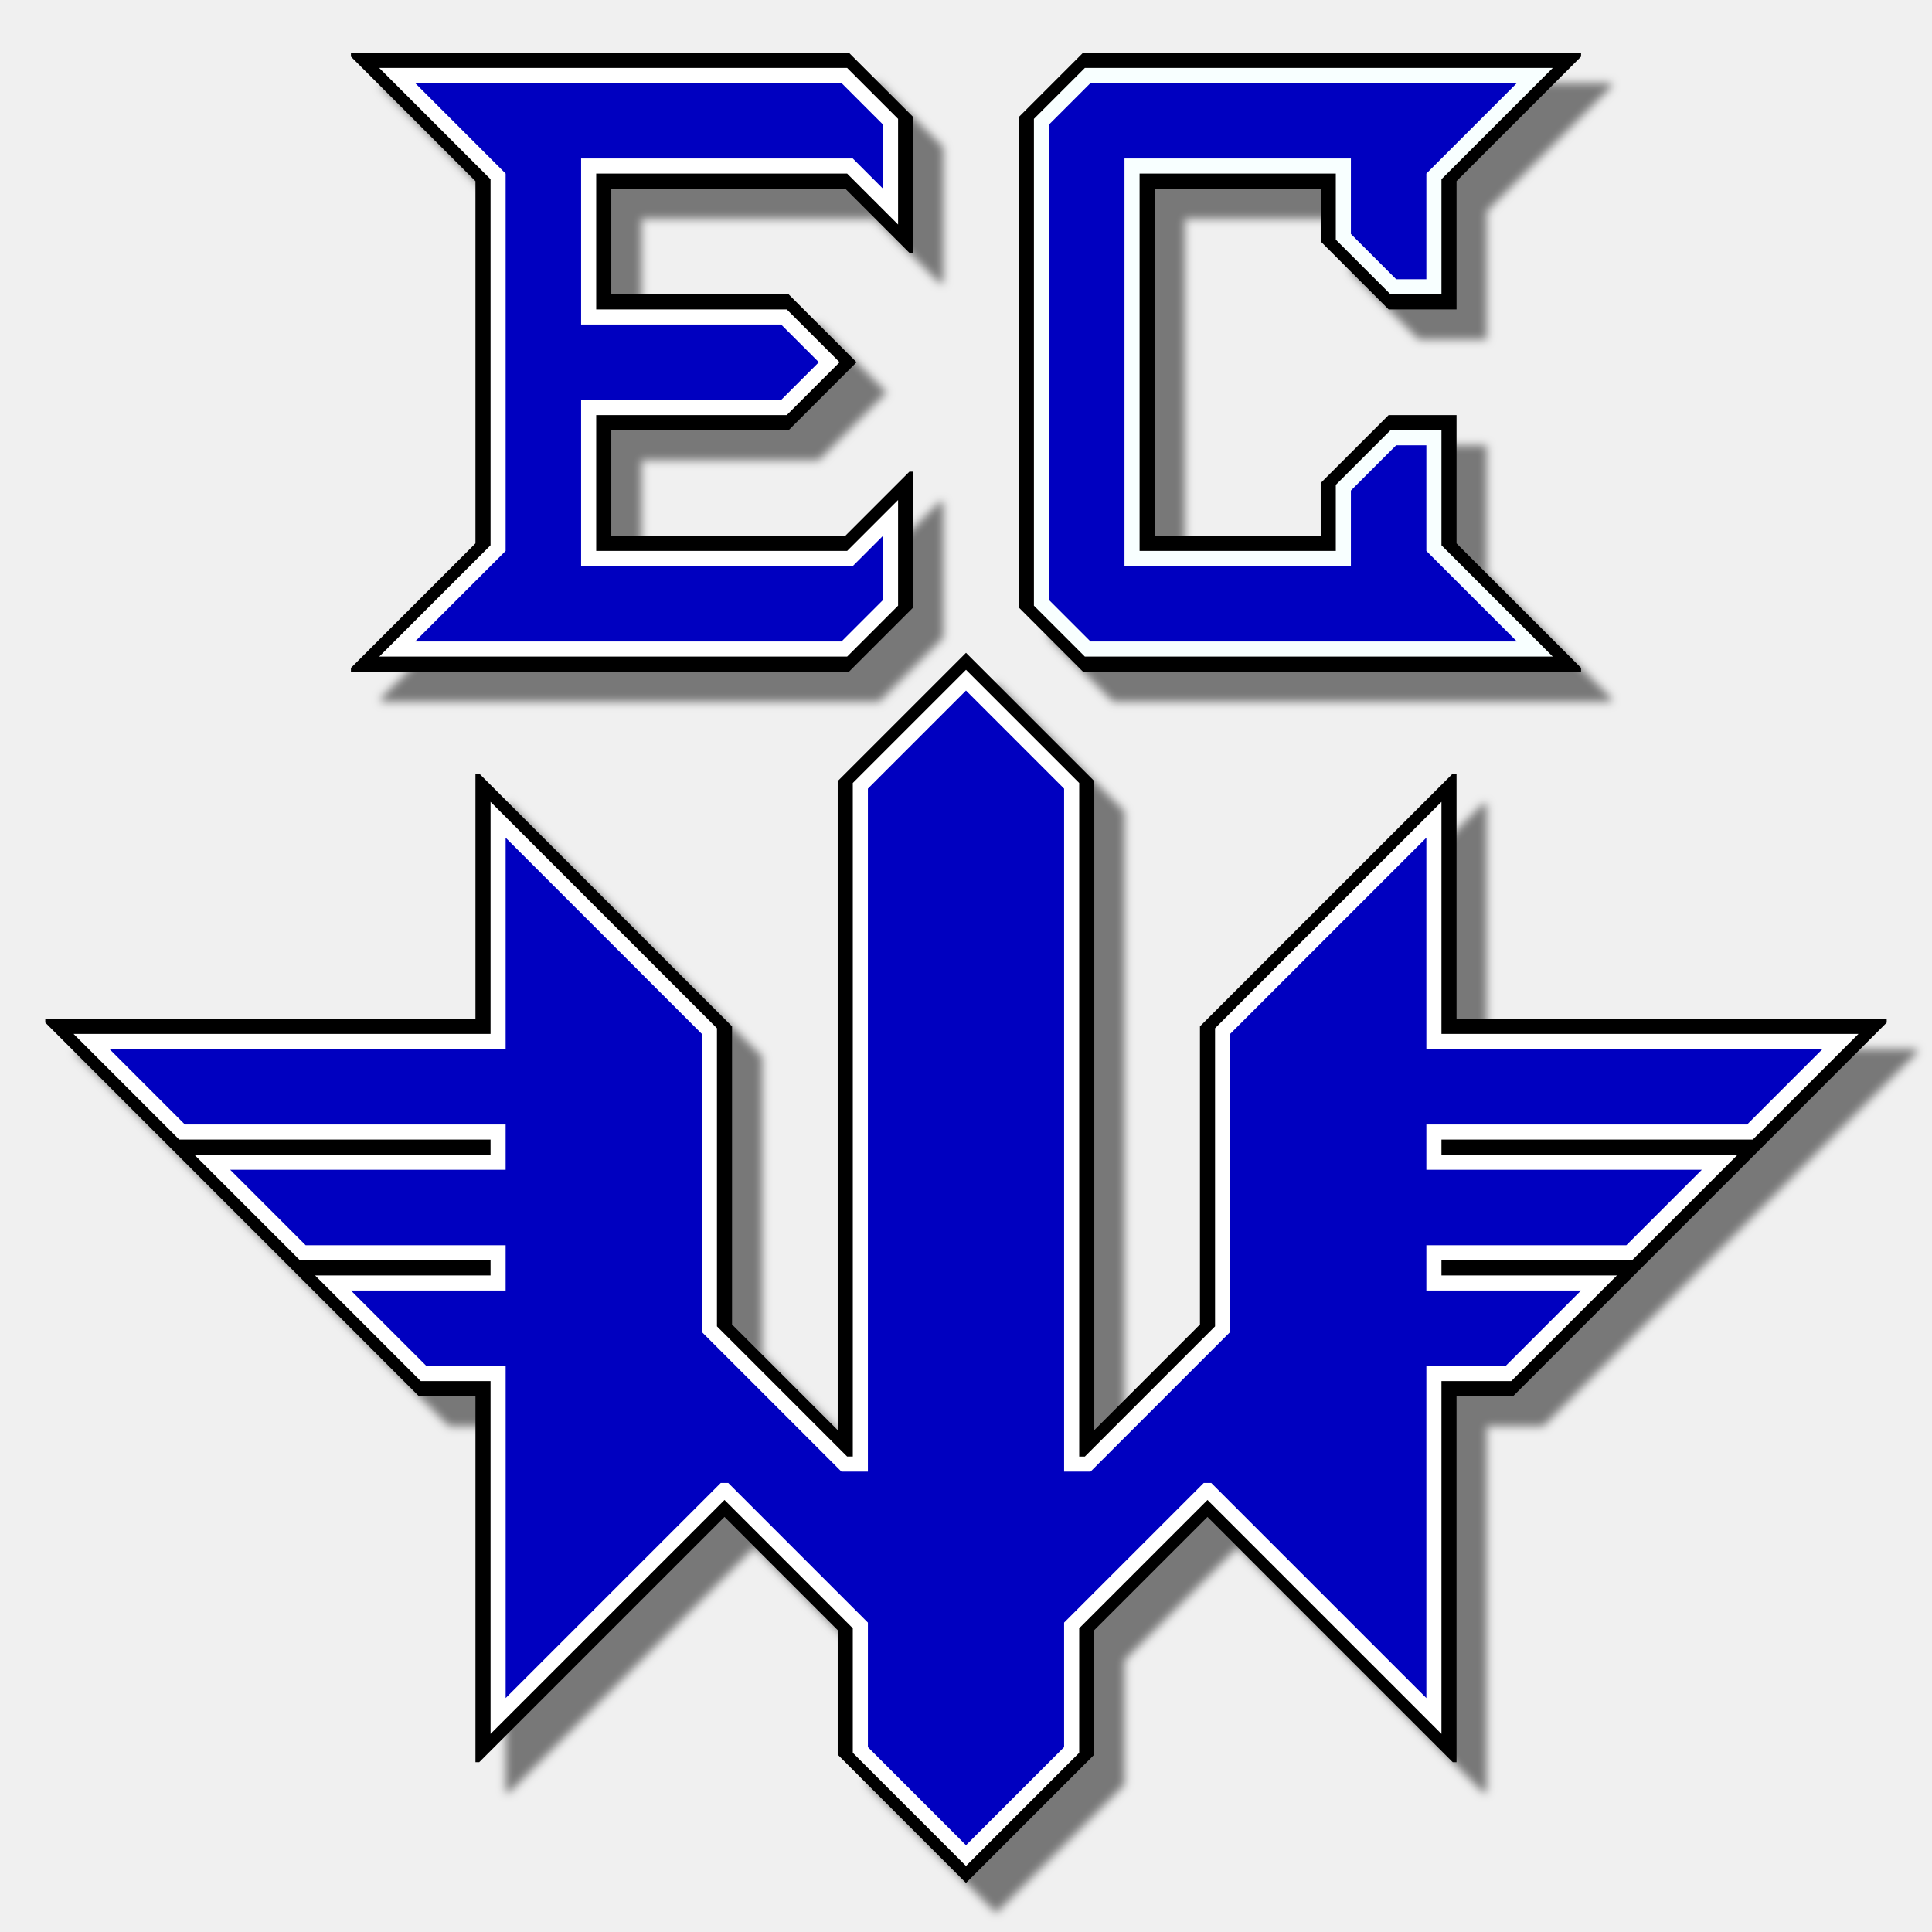
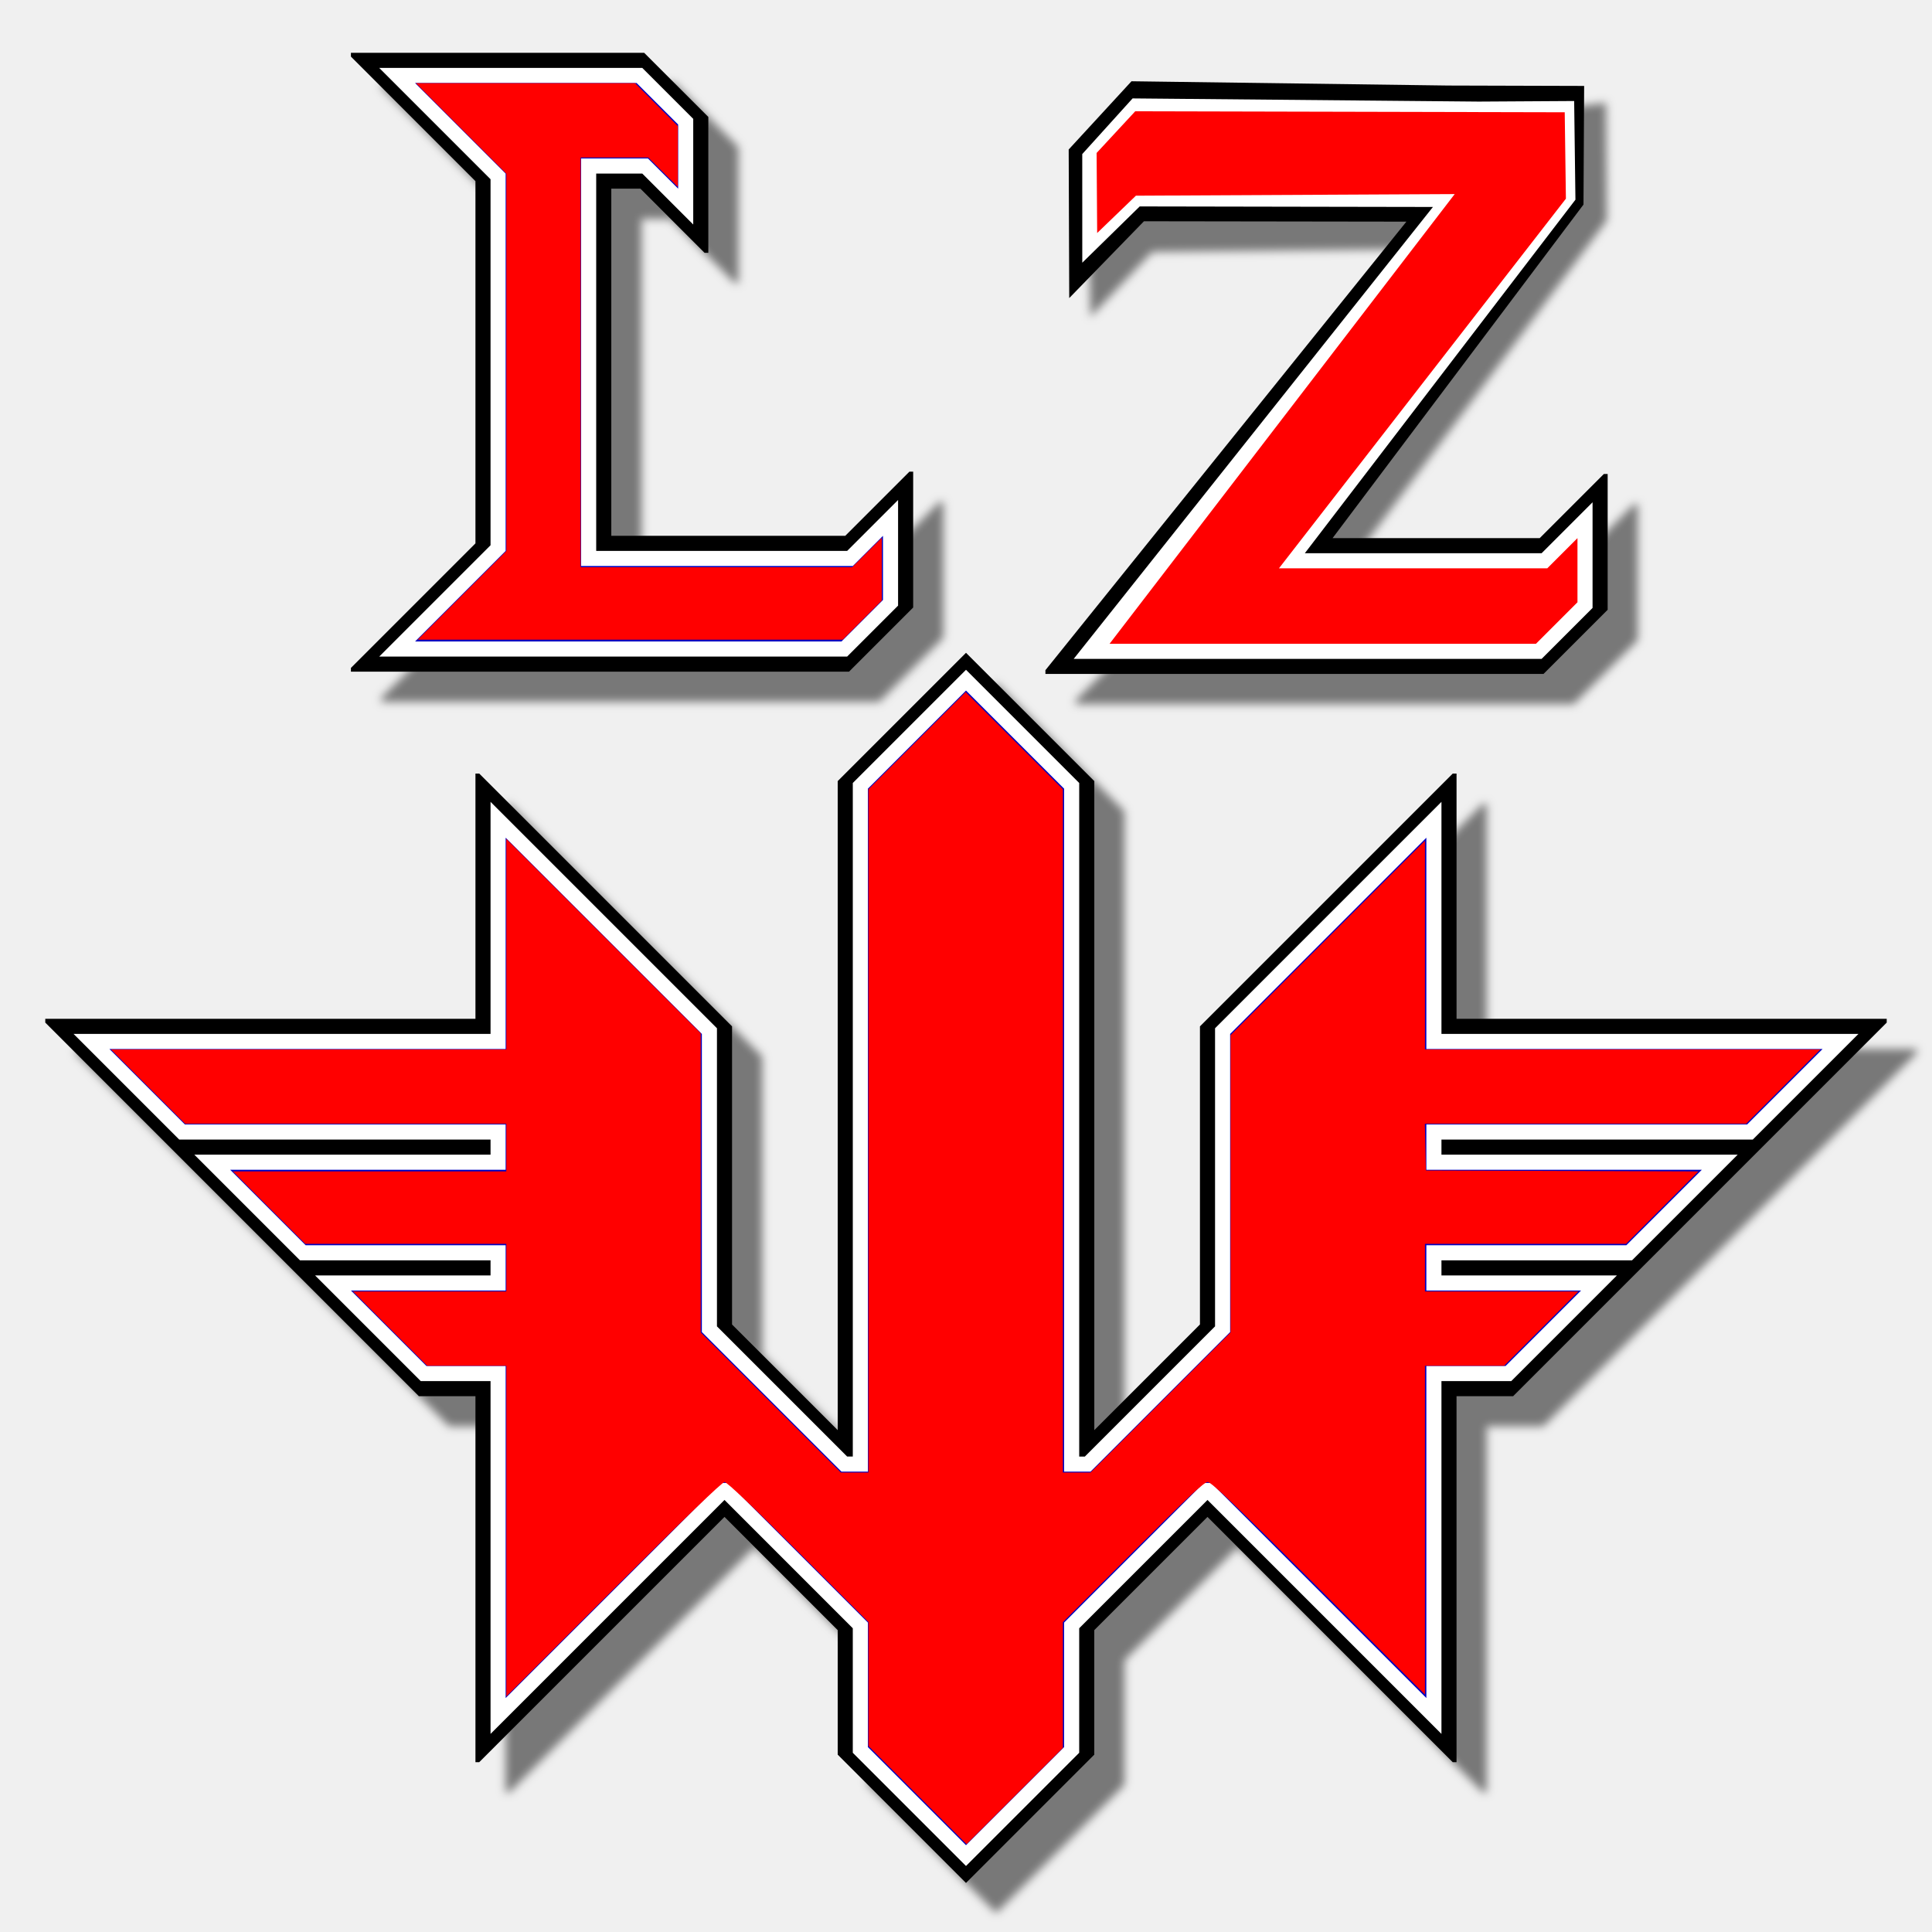
<svg xmlns="http://www.w3.org/2000/svg" width="1024" height="1024" viewBox="0 0 270.933 270.933" version="1.1" id="svg8">
  <defs id="defs2">
    <filter style="color-interpolation-filters:sRGB" id="filter4739" x="-0.02" width="1.039" y="-0.018" height="1.036">
      <feGaussianBlur stdDeviation="0.644" id="feGaussianBlur4741" />
    </filter>
-     <filter style="color-interpolation-filters:sRGB" id="filter4743" x="-0.02" width="1.039" y="-0.018" height="1.036">
-       <feGaussianBlur stdDeviation="0.644" id="feGaussianBlur4745" />
-     </filter>
    <filter style="color-interpolation-filters:sRGB" id="filter4747" x="-0.006" width="1.012" y="-0.009" height="1.018">
      <feGaussianBlur stdDeviation="0.644" id="feGaussianBlur4749" />
    </filter>
+     <filter style="color-interpolation-filters:sRGB" id="filter4739-7" x="-0.02" width="1.039" y="-0.018" height="1.036">
+       <feGaussianBlur stdDeviation="0.644" id="feGaussianBlur4741-0" />
+     </filter>
  </defs>
  <g id="g4617" transform="translate(4.233333,-21.83332)">
-     <path id="path4569" d="m 49.212,33.475 v 0.529 l 17.462,17.462 v 50.8 l -17.462,17.462 v 0.529 h 69.85 l 8.996,-8.996 V 92.212 h -0.529 l -8.996,8.996 H 85.725 V 86.392 h 24.871 l 9.525,-9.525 -9.525,-9.525 H 85.725 V 52.525 h 32.808 l 8.996,8.996 h 0.529 v -19.05 l -8.996,-8.996 z" style="opacity:0.5;fill:#000000;fill-opacity:1;stroke:none;stroke-width:0.132;stroke-linecap:butt;stroke-linejoin:miter;stroke-miterlimit:4;stroke-dasharray:none;stroke-opacity:1;filter:url(#filter4739)" />
-     <path id="path4571" d="m 151.871,33.475 h 69.85 v 0.529 l -17.462,17.462 v 17.992 h -9.525 l -9.525,-9.525 V 52.525 H 161.925 v 48.683 h 23.283 v -7.408 l 9.525,-9.525 h 9.525 v 17.992 l 17.462,17.462 v 0.529 h -69.85 L 142.875,111.262 V 42.471 Z" style="opacity:0.5;fill:#000000;fill-opacity:1;stroke:none;stroke-width:0.132;stroke-linecap:butt;stroke-linejoin:miter;stroke-miterlimit:4;stroke-dasharray:none;stroke-opacity:1;filter:url(#filter4743)" />
+     <path id="path4569" d="m 49.212,33.475 0,0.529 17.462,17.462 0,50.8 -17.462,17.462 0,0.529 69.85,0 8.996,-8.996 0,-19.05 -0.529,0 -8.996,8.996 -32.808,0 0,-14.817 0,-19.05 0,-14.817 4.082,0 8.996,8.996 0.529,0 0,-19.05 -8.996,-8.996 z" style="opacity:0.5;fill:#000000;fill-opacity:1;stroke:none;stroke-width:0.132;stroke-linecap:butt;stroke-linejoin:miter;stroke-miterlimit:4;stroke-dasharray:none;stroke-opacity:1;filter:url(#filter4739)" />
    <path id="path4573" d="m 135.467,117.612 17.992,17.992 v 91.017 L 168.275,211.804 v -41.804 l 35.454,-35.454 h 0.529 v 34.396 h 60.325 v 0.529 l -52.388,52.388 h -7.938 v 51.329 h -0.529 l -34.396,-34.396 -15.875,15.875 v 17.462 L 135.467,290.121 117.475,272.129 v -17.462 L 101.6,238.792 67.204,273.187 H 66.675 V 221.858 H 58.737 L 6.35,169.471 v -0.529 h 60.325 v -34.396 h 0.529 l 35.454,35.454 v 41.804 l 14.817,14.817 v -91.017 z" style="opacity:0.5;fill:#000000;fill-opacity:1;stroke:none;stroke-width:0.132;stroke-linecap:butt;stroke-linejoin:miter;stroke-miterlimit:4;stroke-dasharray:none;stroke-opacity:1;filter:url(#filter4747)" />
  </g>
  <g id="layer2" />
  <g id="layer1" transform="translate(0,-26.06665)">
    <g id="g4567" style="display:inline">
      <path id="path4557" d="m 135.467,117.612 17.992,17.992 v 91.017 L 168.275,211.804 v -41.804 l 35.454,-35.454 h 0.529 v 34.396 h 60.325 v 0.529 l -52.388,52.388 h -7.938 v 51.329 h -0.529 l -34.396,-34.396 -15.875,15.875 v 17.462 L 135.467,290.121 117.475,272.129 v -17.462 L 101.6,238.792 67.204,273.187 H 66.675 V 221.858 H 58.737 L 6.35,169.471 v -0.529 h 60.325 v -34.396 h 0.529 l 35.454,35.454 v 41.804 l 14.817,14.817 v -91.017 z" style="fill:#000000;fill-opacity:1;stroke:none;stroke-width:0.132;stroke-linecap:butt;stroke-linejoin:miter;stroke-miterlimit:4;stroke-dasharray:none;stroke-opacity:1" />
      <path id="path4560" d="m 135.467,119.994 15.875,15.875 v 94.456 h 0.794 l 18.256,-18.256 v -41.804 l 31.75,-31.75 v 32.544 h 58.473 l -14.817,14.817 h -43.656 v 2.117 h 41.54 l -14.817,14.817 h -26.723 v 2.117 h 24.606 l -14.817,14.817 h -9.79 v 49.477 l -32.808,-32.808 -17.992,17.992 v 17.462 l -15.875,15.875 -15.875,-15.875 v -17.462 L 101.6,236.41 68.792,269.219 V 219.742 H 59.002 L 44.185,204.925 h 24.606 v -2.117 H 42.069 L 27.252,187.992 h 41.54 l -10e-7,-2.117 H 25.135 L 10.319,171.058 h 58.473 v -32.544 l 31.75,31.75 v 41.804 l 18.256,18.256 h 0.794 v -94.456 z" style="fill:#ffffff;fill-opacity:1;stroke:none;stroke-width:0.132;stroke-linecap:butt;stroke-linejoin:miter;stroke-miterlimit:4;stroke-dasharray:none;stroke-opacity:1" />
      <path style="fill:#0000c0;fill-opacity:1;stroke:none;stroke-width:0.132;stroke-linecap:butt;stroke-linejoin:miter;stroke-miterlimit:4;stroke-dasharray:none;stroke-opacity:1" d="m 135.467,122.904 13.758,13.758 v 95.779 h 3.704 l 19.579,-19.579 V 171.058 L 200.025,143.542 v 29.633 h 55.562 l -10.583,10.583 H 200.025 v 6.35 h 38.629 l -10.583,10.583 H 200.025 v 6.35 h 21.696 L 211.137,217.625 H 200.025 v 46.567 l -30.163,-30.163 h -1.058 L 149.225,253.608 v 17.462 l -13.758,13.758 -13.758,-13.758 v -17.462 l -19.579,-19.579 h -1.058 l -30.162,30.163 v -46.567 h -11.113 L 49.212,207.042 h 21.696 v -6.35 H 42.862 L 32.279,190.108 h 38.629 v -6.35 H 25.929 L 15.346,173.175 h 55.562 V 143.542 L 98.425,171.058 v 41.804 l 19.579,19.579 h 3.704 v -95.779 z" id="path4562" />
    </g>
-     <g id="g4555">
-       <path id="path4539" d="m 151.871,33.475 h 69.85 v 0.529 l -17.462,17.462 v 17.992 h -9.525 l -9.525,-9.525 V 52.525 H 161.925 v 48.683 h 23.283 v -7.408 l 9.525,-9.525 h 9.525 v 17.992 l 17.462,17.462 v 0.529 h -69.85 L 142.875,111.262 V 42.471 Z" style="fill:#000000;fill-opacity:1;stroke:none;stroke-width:0.132;stroke-linecap:butt;stroke-linejoin:miter;stroke-miterlimit:4;stroke-dasharray:none;stroke-opacity:1" />
-       <path style="fill:#f8ffff;fill-opacity:1;stroke:none;stroke-width:0.132;stroke-linecap:butt;stroke-linejoin:miter;stroke-miterlimit:4;stroke-dasharray:none;stroke-opacity:1" d="m 152.135,35.592 h 65.617 L 202.142,51.202 V 67.342 h -7.144 L 187.325,59.669 V 50.408 H 159.808 V 103.325 H 187.325 v -9.26 l 7.673,-7.673 h 7.144 v 16.14 l 15.61,15.61 h -65.617 l -7.144,-7.144 V 42.735 Z" id="path4541" />
-       <path id="path4550" d="M 152.929,37.708 H 212.725 l -12.7,12.7 v 14.817 h -4.233 l -6.35,-6.35 V 48.292 h -31.75 v 57.15 h 31.75 V 94.858 l 6.35,-6.35 h 4.233 v 14.817 l 12.7,12.7 h -59.796 l -5.821,-5.821 v -66.675 z" style="fill:#0000c0;fill-opacity:1;stroke:none;stroke-width:0.132;stroke-linecap:butt;stroke-linejoin:miter;stroke-miterlimit:4;stroke-dasharray:none;stroke-opacity:1" />
+     <g id="g4555" />
+     <g id="g4546">
+       <path id="path4533" d="m 49.212,33.475 0,0.529 17.462,17.462 0,50.8 -17.462,17.462 0,0.529 69.85,0 8.996,-8.996 0,-19.05 -0.529,0 -8.996,8.996 -32.808,0 0,-14.817 0,-19.05 0,-14.817 4.082,0 8.996,8.996 0.529,0 0,-19.05 -8.996,-8.996 z" style="fill:#000000;fill-opacity:1;stroke:none;stroke-width:0.132;stroke-linecap:butt;stroke-linejoin:miter;stroke-miterlimit:4;stroke-dasharray:none;stroke-opacity:1" />
+       <path style="fill:#ffffff;fill-opacity:1;stroke:none;stroke-width:0.132;stroke-linecap:butt;stroke-linejoin:miter;stroke-miterlimit:4;stroke-dasharray:none;stroke-opacity:1" d="m 53.181,35.592 15.61,15.61 0,51.329 -15.61,15.61 65.617,0 7.144,-7.144 0,-14.817 -7.144,7.144 -35.19,0 0,-19.05 0,-14.817 0,-19.05 6.463,0 7.144,7.144 0,-14.817 -7.144,-7.144 z" id="path4535" />
+       <path id="path4537" d="m 58.208,37.708 12.7,12.7 0,52.917 -12.7,12.7 59.796,0 5.821,-5.821 0,-8.996 -4.233,4.233 -38.1,0 0,-23.283 0,-10.583 0,-23.283 9.374,0 4.233,4.233 0,-8.996 -5.821,-5.821 z" style="fill:#0000c0;fill-opacity:1;stroke:none;stroke-width:0.132;stroke-linecap:butt;stroke-linejoin:miter;stroke-miterlimit:4;stroke-dasharray:none;stroke-opacity:1" />
    </g>
-     <g id="g4546">
-       <path id="path4533" d="m 49.212,33.475 v 0.529 l 17.462,17.462 v 50.8 l -17.462,17.462 v 0.529 h 69.85 l 8.996,-8.996 V 92.212 h -0.529 l -8.996,8.996 H 85.725 V 86.392 h 24.871 l 9.525,-9.525 -9.525,-9.525 H 85.725 V 52.525 h 32.808 l 8.996,8.996 h 0.529 v -19.05 l -8.996,-8.996 z" style="fill:#000000;fill-opacity:1;stroke:none;stroke-width:0.132;stroke-linecap:butt;stroke-linejoin:miter;stroke-miterlimit:4;stroke-dasharray:none;stroke-opacity:1" />
-       <path style="fill:#ffffff;fill-opacity:1;stroke:none;stroke-width:0.132;stroke-linecap:butt;stroke-linejoin:miter;stroke-miterlimit:4;stroke-dasharray:none;stroke-opacity:1" d="M 53.181,35.592 68.792,51.202 V 102.531 L 53.181,118.142 h 65.617 l 7.144,-7.144 V 96.181 l -7.144,7.144 H 83.608 V 84.275 h 26.723 l 7.408,-7.408 -7.408,-7.408 H 83.608 v -19.05 h 35.19 l 7.144,7.144 V 42.735 l -7.144,-7.144 z" id="path4535" />
-       <path id="path4537" d="m 58.208,37.708 12.7,12.7 v 52.917 l -12.7,12.7 h 59.796 l 5.821,-5.821 v -8.996 l -4.233,4.233 H 81.492 V 82.158 H 109.537 l 5.292,-5.292 -5.292,-5.292 H 81.492 V 48.292 h 38.1 l 4.233,4.233 V 43.529 l -5.821,-5.821 z" style="fill:#0000c0;fill-opacity:1;stroke:none;stroke-width:0.132;stroke-linecap:butt;stroke-linejoin:miter;stroke-miterlimit:4;stroke-dasharray:none;stroke-opacity:1" />
-     </g>
+     <path id="path4569-9" d="m 152.536,49.558 0.378,20.94 8.662,-9.105 43.575,-0.458 -36.853,45.886 -17.462,17.462 0,0.529 69.85,0 8.996,-8.996 0,-19.05 -0.529,0 -8.996,8.996 -31.296,0 36.475,-48.797 -0.113,-16.48 z" style="opacity:0.5;fill:#000000;fill-opacity:1;stroke:none;stroke-width:0.132;stroke-linecap:butt;stroke-linejoin:miter;stroke-miterlimit:4;stroke-dasharray:none;stroke-opacity:1;filter:url(#filter4739-7)" />
+     <path id="path4533-3" d="m 149.943,67.867 10.478,-10.771 36.804,0.053 -50.622,62.9 0,0.529 69.85,0 8.996,-8.996 0,-19.05 -0.529,0 -8.996,8.996 -29.048,0 35.184,-46.775 0.092,-16.636 -19.053,-0.055 -44.424,-0.6 -8.808,9.569 z" style="fill:#000000;fill-opacity:1;stroke:none;stroke-width:0.132;stroke-linecap:butt;stroke-linejoin:miter;stroke-miterlimit:4;stroke-dasharray:none;stroke-opacity:1" />
+     <path style="fill:#ffffff;fill-opacity:1;stroke:none;stroke-width:0.132;stroke-linecap:butt;stroke-linejoin:miter;stroke-miterlimit:4;stroke-dasharray:none;stroke-opacity:1" d="m 151.773,62.907 8.054,-7.891 41.12,0.074 -50.376,63.373 65.617,0 7.144,-7.144 0,-14.817 -7.144,7.144 -33.205,0 37.947,-49.573 -0.178,-13.841 -13.383,0.081 -48.54,-0.446 -7.06,7.806 z" id="path4535-6" />
+     <path id="path4537-0" d="m 153.861,58.743 5.432,-5.234 44.707,-0.226 -48.401,63.064 59.796,0 5.821,-5.821 0,-8.996 -4.233,4.233 -37.628,0 40.238,-51.835 -0.165,-12.116 -60.231,-0.138 -5.414,5.843 z" style="fill:#ff0000;fill-opacity:1;stroke:none;stroke-width:0.132;stroke-linecap:butt;stroke-linejoin:miter;stroke-miterlimit:4;stroke-dasharray:none;stroke-opacity:1" />
+     <path style="fill:#ff0000" d="m 244.886,315.541 23.478,-23.494 0,-99.989 0,-99.989 -23.983,-23.999 -23.983,-23.999 58.092,0 58.092,0 11.348,11.38 11.348,11.38 0,16.123 0,16.123 -7.851,-7.805 -7.851,-7.805 -17.908,0 -17.908,0 0,108.591 0,108.591 71.951,0 71.951,0 7.851,-7.805 7.851,-7.805 0,16.627 0,16.627 -10.336,10.371 -10.336,10.371 -112.642,0 -112.642,0 23.478,-23.494 z" id="path3450" transform="matrix(0.2645833,0,0,0.2645834,-8.0744428e-6,26.06664)" />
+     <path style="fill:#ff0000" d="m 486.297,951.433 -26.004,-26.019 0,-32.828 0,-32.828 -37.128,-37.118 c -23.972,-23.965 -37.841,-37.118 -39.14,-37.118 -1.312,0 -21.787,19.773 -58.836,56.818 l -56.824,56.818 0,-87.627 0,-87.627 -20.97,0 -20.97,0 -19.679,-19.698 -19.679,-19.698 40.649,0 40.649,0 0,-12.627 0,-12.627 -53.296,0 -53.296,0 -19.173,-19.193 -19.173,-19.193 72.468,0 72.468,0 0,-12.627 0,-12.627 -85.115,0 -85.115,0 -19.679,-19.698 -19.679,-19.698 104.794,0 104.794,0 0,-55.807 0,-55.807 51.518,51.51 51.518,51.51 0,79.306 0,79.306 37.128,37.118 37.128,37.118 7.319,0 7.319,0 0,-181.077 0,-181.077 25.759,-25.744 25.759,-25.744 25.759,25.744 25.759,25.744 0,181.077 0,181.077 7.329,0 7.329,0 37.118,-37.128 37.118,-37.128 0,-78.791 0,-78.791 51.518,-51.51 51.518,-51.51 0,55.302 0,55.302 104.794,0 104.794,0 -19.679,19.698 -19.679,19.698 -85.146,0 -85.146,0 0.284,12.374 0.284,12.374 72.209,0.259 72.209,0.259 -19.166,19.186 -19.166,19.186 -53.296,0 -53.296,0 0,12.627 0,12.627 40.649,0 40.649,0 -19.679,19.698 -19.679,19.698 -20.97,0 -20.97,0 0,87.122 0,87.122 -56.319,-56.313 c -44.401,-44.396 -56.854,-56.313 -58.847,-56.313 -1.977,0 -10.607,8.083 -39.645,37.128 l -37.118,37.128 0,33.337 0,33.337 -25.514,25.499 -25.514,25.499 -26.004,-26.019 z" id="path3452" transform="matrix(0.2645833,0,0,0.2645834,-8.0744428e-6,26.06664)" />
  </g>
</svg>
